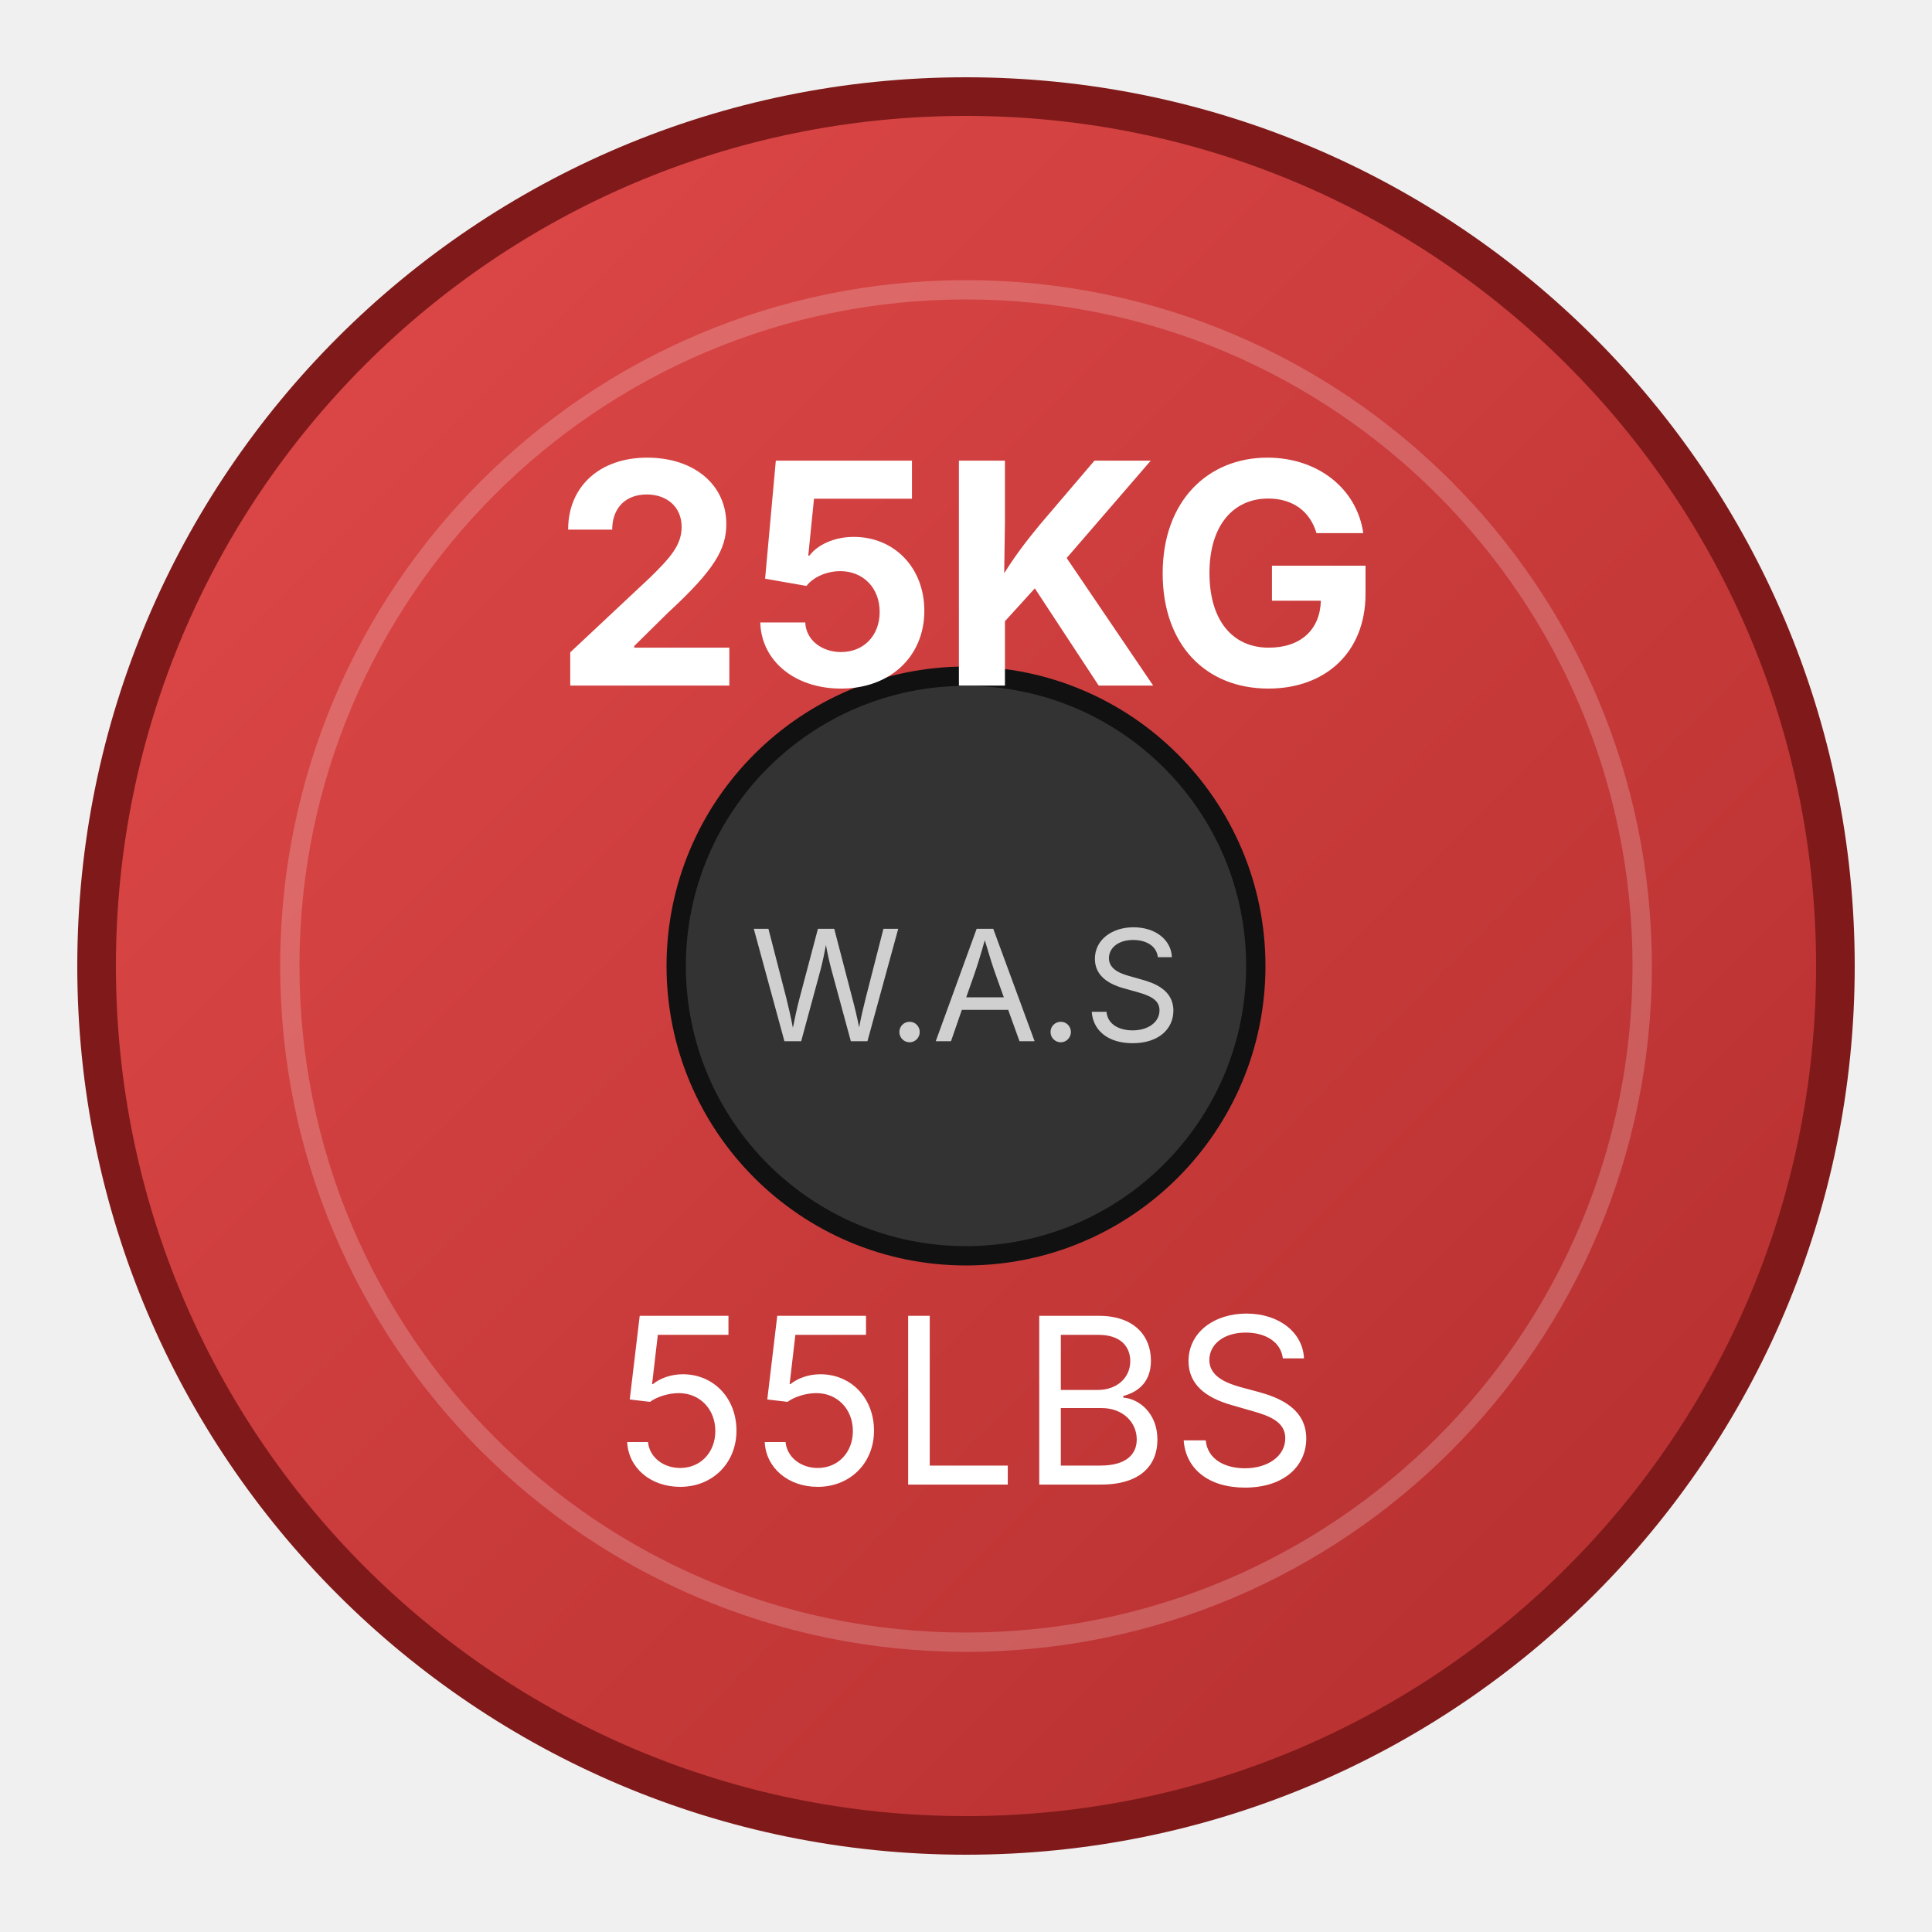
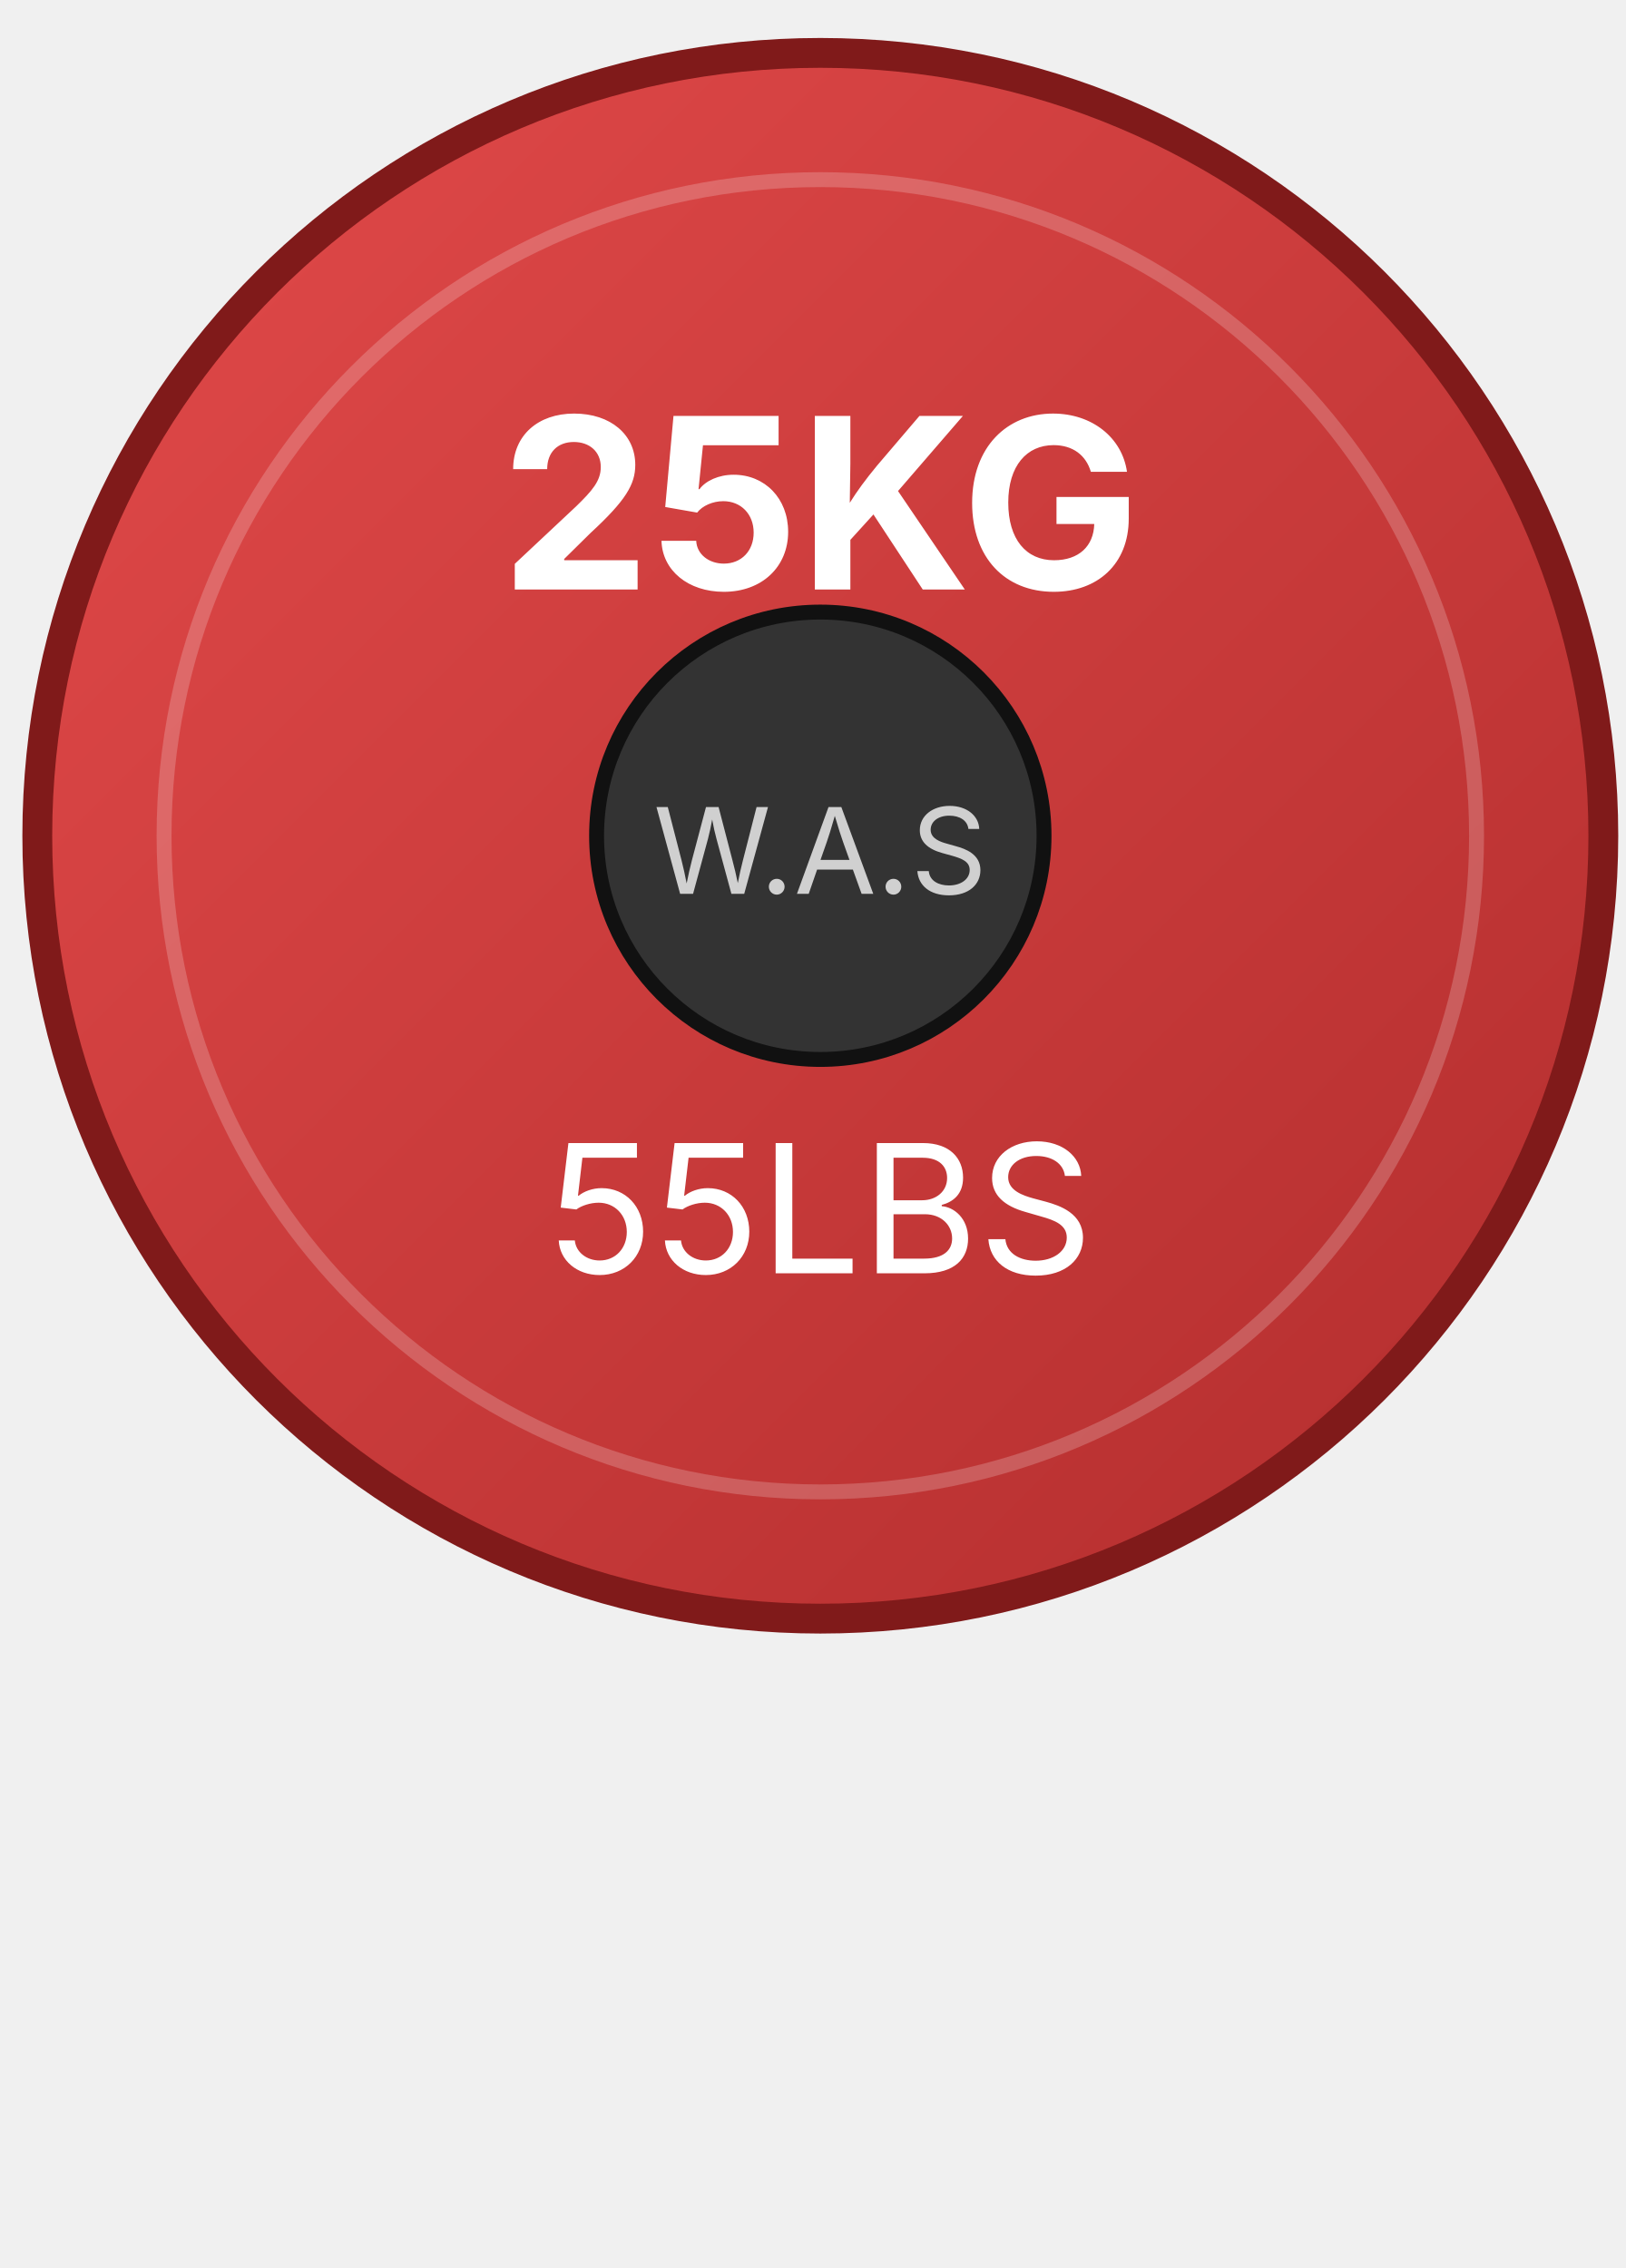
- <svg xmlns="http://www.w3.org/2000/svg" width="200" height="200" viewBox="0 0 200 200" fill="none">
+ <svg xmlns="http://www.w3.org/2000/svg" width="215" height="300" viewBox="-10 -10 218 300" fill="none">
  <defs>
    <linearGradient id="plateGradient" x1="0%" y1="0%" x2="100%" y2="100%">
      <stop offset="0%" style="stop-color:#E24A4A;stop-opacity:1" />
      <stop offset="100%" style="stop-color:#B22D2D;stop-opacity:1" />
    </linearGradient>
  </defs>
-   <circle cx="100" cy="100" r="90" fill="url(#plateGradient)" stroke="#801A1A" stroke-width="4" />
-   <circle cx="100" cy="100" r="70" fill="none" stroke="#FFFFFF" stroke-opacity="0.2" stroke-width="2" />
+   <circle cx="100" cy="100" r="105" fill="url(#plateGradient)" stroke="#801A1A" stroke-width="4" />
+   <circle cx="100" cy="100" r="88" fill="none" stroke="#FFFFFF" stroke-opacity="0.2" stroke-width="2" />
  <circle cx="100" cy="100" r="30" fill="#333333" stroke="#111111" stroke-width="2" />
-   <text x="100" y="59" font-family="Inter, sans-serif" font-size="32" font-weight="bold" fill="#FFFFFF" text-anchor="middle" dominant-baseline="middle">
-     25KG
-   </text>
+   <text x="100" y="55" font-family="Inter, sans-serif" font-size="32" font-weight="bold" fill="#FFFFFF" text-anchor="middle" dominant-baseline="middle">
+ 		25KG
+ 	</text>
  <text x="100" y="102" font-family="Inter, sans-serif" font-size="16" fill="#D0D0D0" text-anchor="middle" dominant-baseline="middle">
-     W.A.S
-   </text>
-   <text x="100" y="145" font-family="Inter, sans-serif" font-size="24" fill="#FFFFFF" text-anchor="middle" dominant-baseline="middle">
-     55LBS
-   </text>
+ 		W.A.S
+ 	</text>
+   <text x="100" y="150" font-family="Inter, sans-serif" font-size="24" fill="#FFFFFF" text-anchor="middle" dominant-baseline="middle">
+ 		55LBS
+ 	</text>
</svg>
